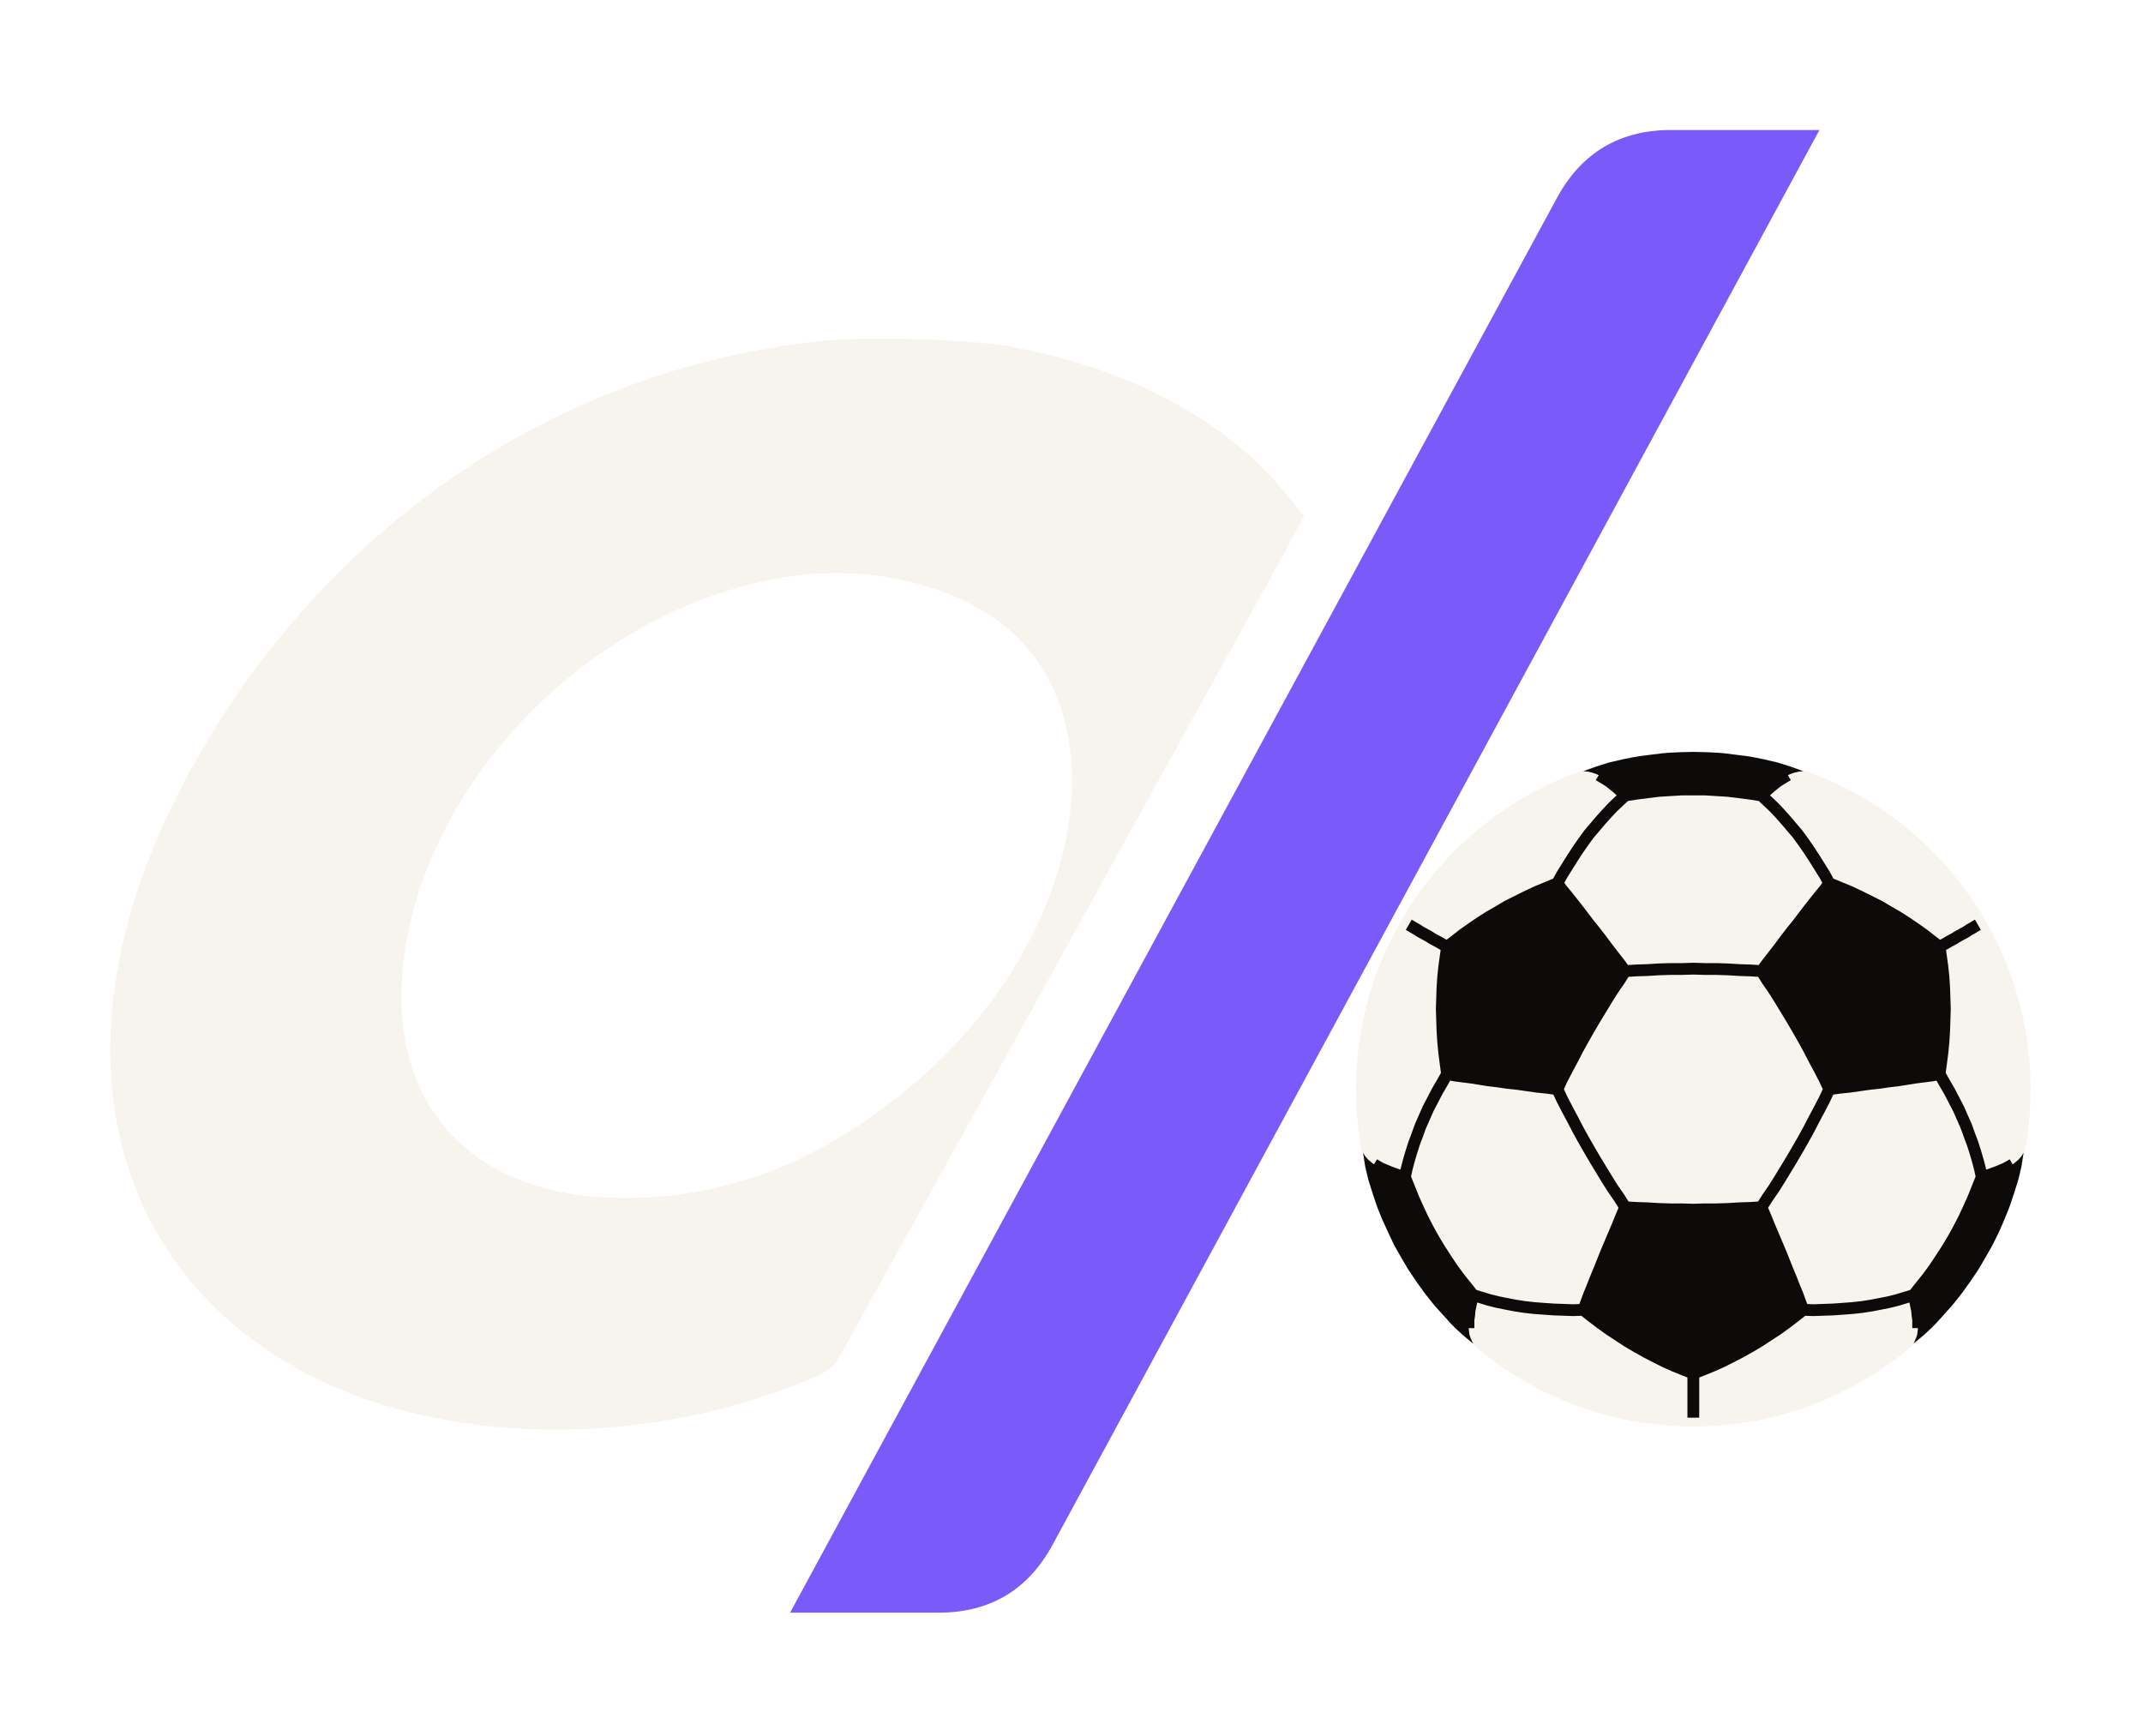
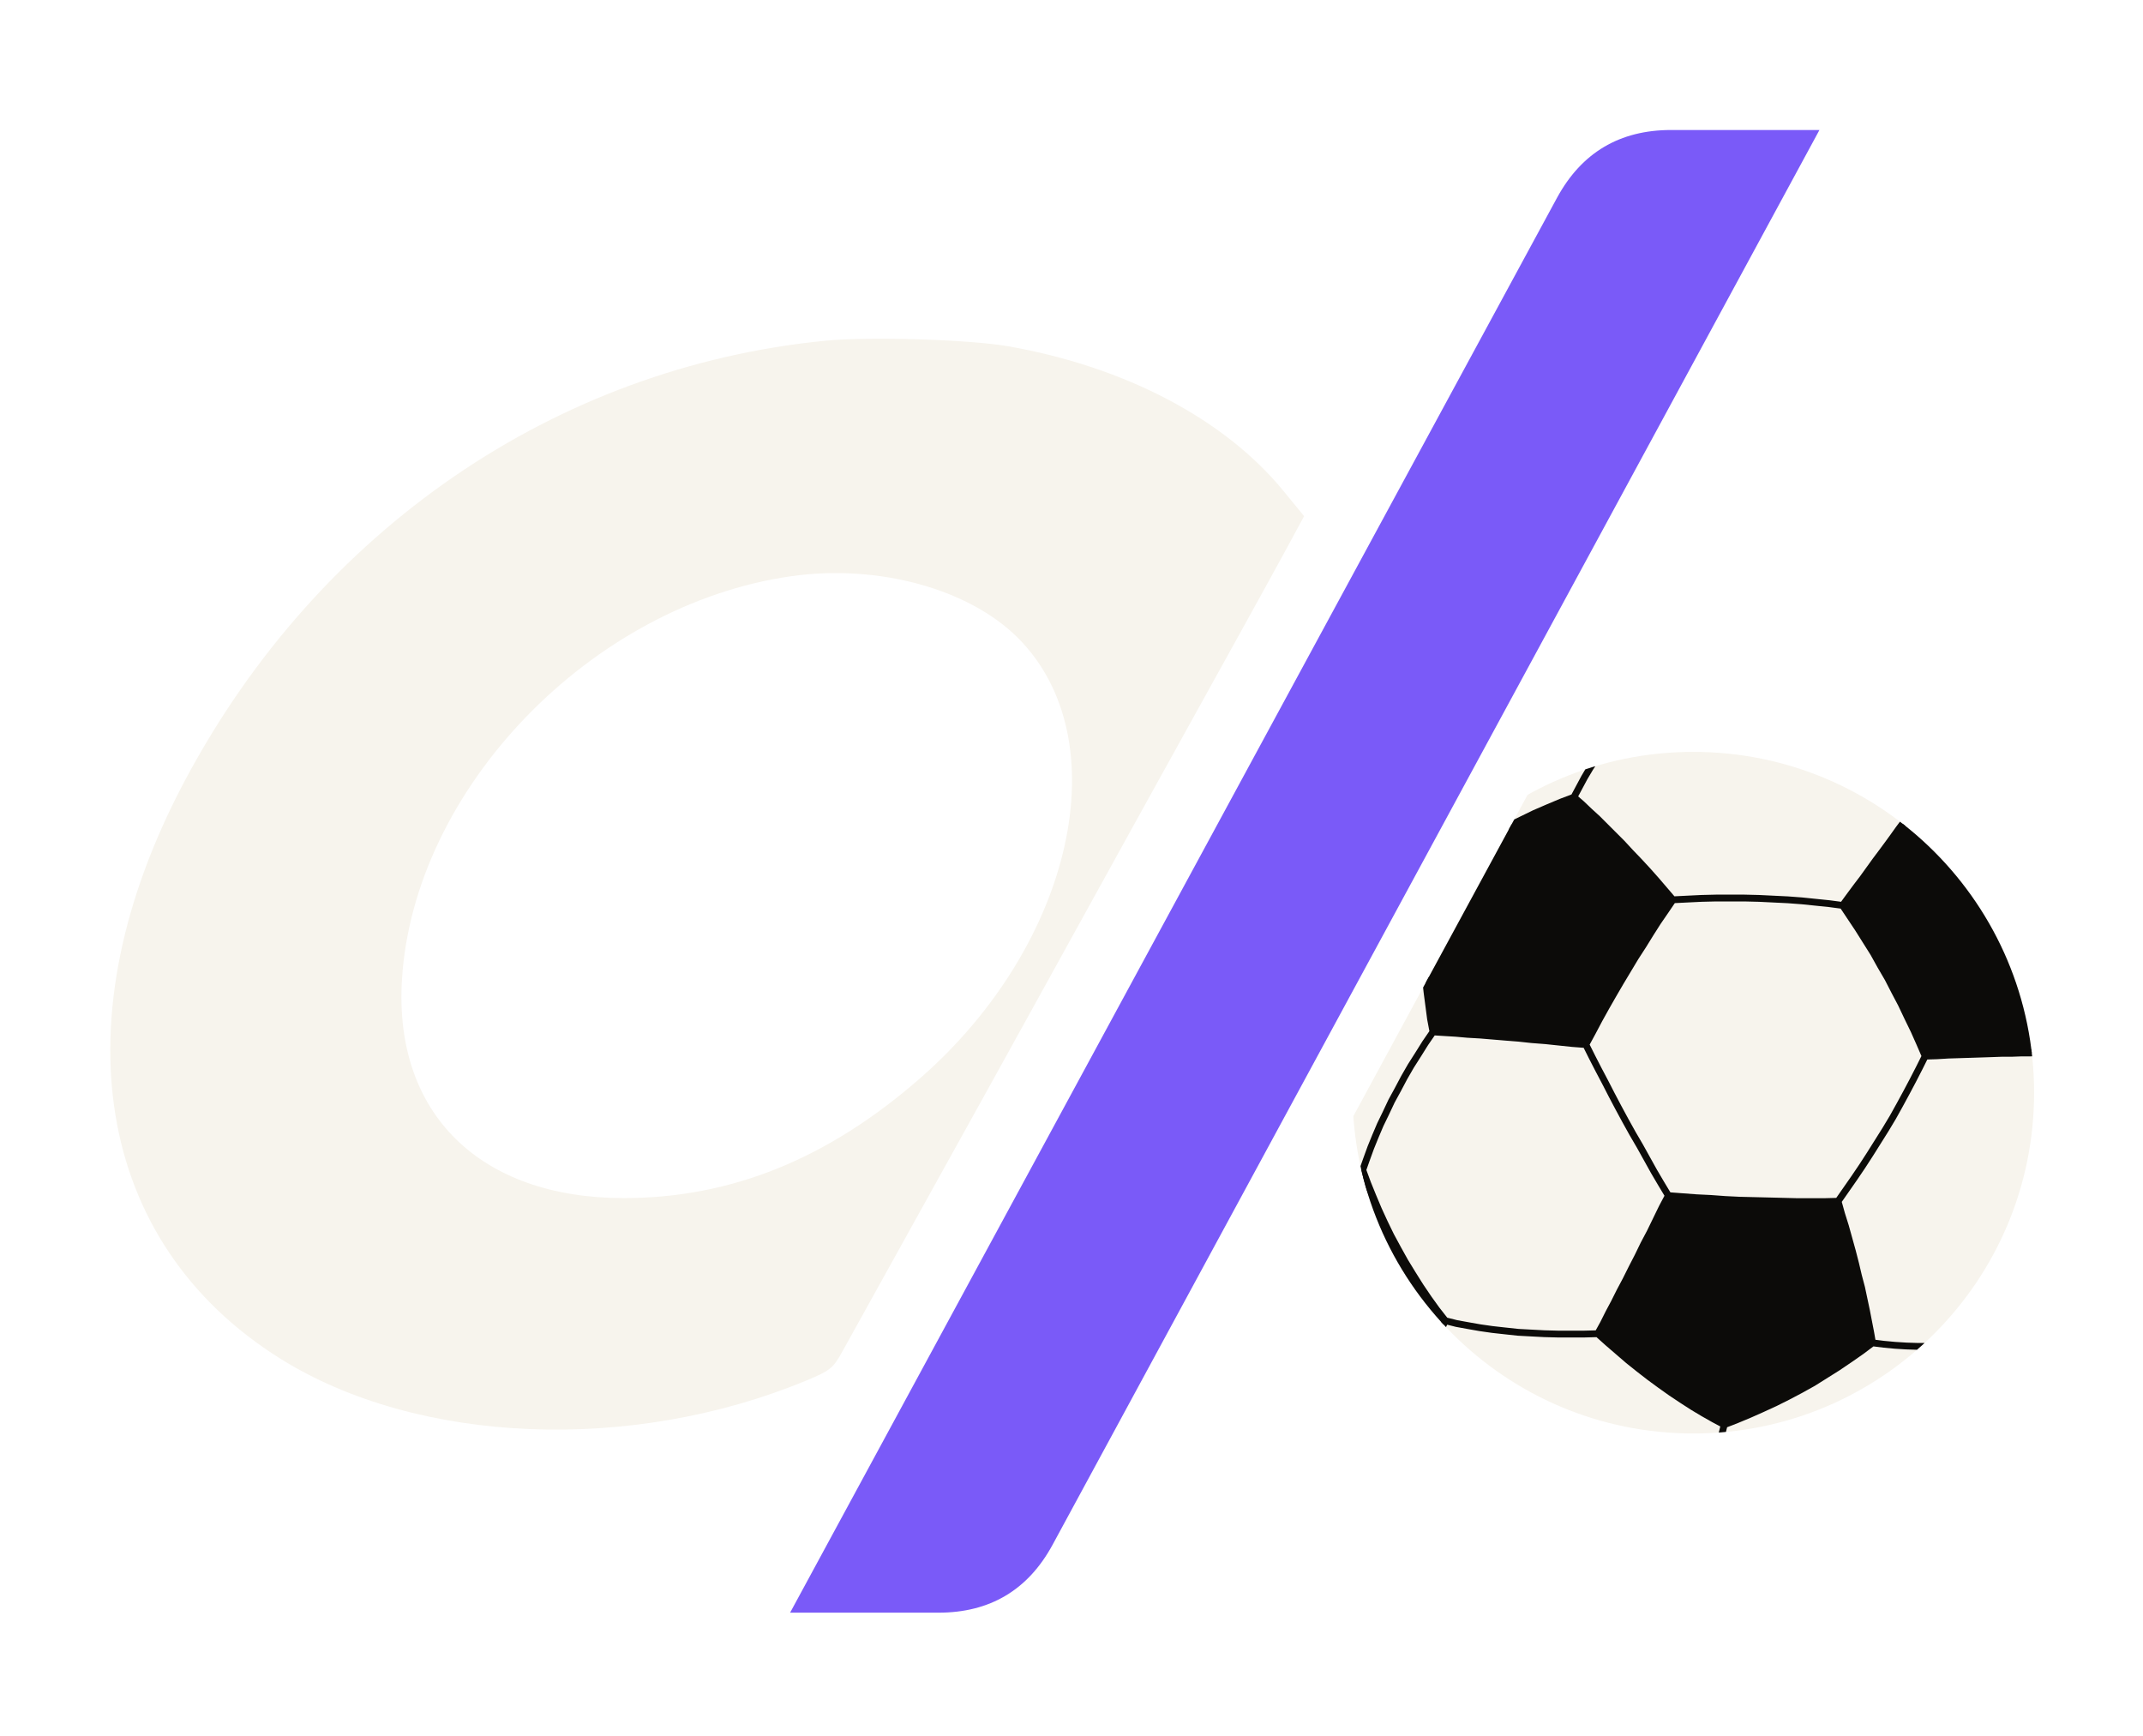
<svg xmlns="http://www.w3.org/2000/svg" viewBox="464 272 610 494">
  <clipPath id="mkc">
-     <circle cx="946" cy="582" r="96" />
+     <circle cx="946" cy="583" r="97" />
+   </clipPath>
+   <clipPath id="mkk">
+     <polygon points="916.3,466 1083,466 1083,700 789.4,700" />
  </clipPath>
  <path d="M 699 368.969 C 622.149 376.503, 554.702 422.767, 516.720 494 C 480.503 561.921, 490.986 625.681, 543.799 658.704 C 582.904 683.156, 643.733 685.647, 693.718 664.844 C 700.296 662.106, 701.188 661.381, 703.774 656.670 C 705.335 653.826, 715.862 634.850, 727.168 614.500 C 738.475 594.150, 752.685 568.500, 758.748 557.500 C 772.399 532.732, 802.995 477.400, 815.977 454 C 821.317 444.375, 827.830 432.542, 830.449 427.704 L 835.212 418.908 829.308 411.704 C 812.558 391.265, 784.245 376.389, 751 370.558 C 739.966 368.623, 711.424 367.751, 699 368.969 M 689.303 435.990 C 632.321 444.052, 581.689 496.517, 578.412 550.896 C 576.120 588.928, 600.593 613, 641.549 613 C 672.131 613, 699.727 601.820, 726.044 578.770 C 769.671 540.559, 782.539 482.354, 753.729 453.544 C 739.739 439.554, 713.892 432.512, 689.303 435.990 " fill="#f7f4ed" fill-rule="evenodd" />
  <path d="M 939.7 309.0 L 981.9 309.0 L 763.6 711.7 Q 753.1 731.0 731.1 731.0 L 688.9 731.0 L 907.2 328.3 Q 917.7 309.0 939.7 309.0 Z" fill="#7a5af8" />
-   <circle cx="946" cy="582" r="96" fill="#f7f4ed" />
-   <g clip-path="url(#mkc)">
-     <path d="M 875.9 541.5 L 875.3 545.7 L 874.8 550.1 L 874.5 554.6 L 874.4 559.2 L 874.5 563.8 L 874.8 568.5 L 875.3 573.1 L 875.9 577.7 L 879.2 578.2 L 882.8 578.7 L 886.5 579.3 L 890.4 579.8 L 894.5 580.4 L 898.7 580.9 L 903.0 581.5 L 907.3 582.0 L 909.4 577.8 L 911.6 573.5 L 913.9 569.2 L 916.3 564.9 L 918.8 560.6 L 921.4 556.4 L 924.0 552.4 L 926.6 548.4 L 924.0 545.0 L 921.4 541.6 L 918.8 538.2 L 916.3 535.0 L 913.9 531.9 L 911.6 528.9 L 909.4 526.1 L 907.3 523.4 L 903.0 525.2 L 898.7 527.1 L 894.5 529.2 L 890.4 531.5 L 886.5 533.8 L 882.8 536.3 L 879.2 538.9 Z M 977.3 644.8 L 976.1 641.7 L 974.8 638.4 L 973.4 634.9 L 971.9 631.2 L 970.3 627.4 L 968.7 623.5 L 967.1 619.5 L 965.4 615.6 L 960.7 615.9 L 955.8 616.1 L 950.9 616.2 L 946.0 616.3 L 941.1 616.2 L 936.2 616.1 L 931.3 615.9 L 926.6 615.6 L 924.9 619.5 L 923.3 623.5 L 921.7 627.4 L 920.1 631.2 L 918.6 634.9 L 917.2 638.4 L 915.9 641.7 L 914.7 644.8 L 918.3 647.7 L 922.1 650.4 L 926.0 653.0 L 930.0 655.4 L 934.0 657.6 L 938.0 659.6 L 942.0 661.4 L 946.0 662.9 L 950.0 661.4 L 954.0 659.6 L 958.0 657.6 L 962.0 655.4 L 966.0 653.0 L 969.9 650.4 L 973.7 647.7 Z M 1016.1 541.5 L 1012.8 538.9 L 1009.2 536.3 L 1005.5 533.8 L 1001.6 531.5 L 997.5 529.2 L 993.3 527.1 L 989.0 525.2 L 984.7 523.4 L 982.6 526.1 L 980.4 528.9 L 978.1 531.9 L 975.7 535.0 L 973.2 538.2 L 970.6 541.6 L 968.0 545.0 L 965.4 548.4 L 968.0 552.4 L 970.6 556.4 L 973.2 560.6 L 975.7 564.9 L 978.1 569.2 L 980.4 573.5 L 982.6 577.8 L 984.7 582.0 L 989.0 581.5 L 993.3 580.9 L 997.5 580.4 L 1001.6 579.8 L 1005.5 579.3 L 1009.2 578.7 L 1012.8 578.2 L 1016.1 577.7 L 1016.7 573.1 L 1017.2 568.5 L 1017.5 563.8 L 1017.6 559.2 L 1017.5 554.6 L 1017.2 550.1 L 1016.7 545.7 Z M 946.0 486.0 L 942.0 486.1 L 938.0 486.3 L 934.0 486.8 L 930.0 487.3 L 926.0 488.1 L 922.1 489.0 L 918.3 490.2 L 914.7 491.5 L 915.9 491.6 L 917.2 491.9 L 918.6 492.4 L 920.1 493.2 L 921.7 494.2 L 923.3 495.4 L 924.9 496.8 L 926.6 498.4 L 931.3 497.7 L 936.2 497.1 L 941.1 496.8 L 946.0 496.7 L 950.9 496.8 L 955.8 497.1 L 960.7 497.7 L 965.4 498.4 L 967.1 496.8 L 968.7 495.4 L 970.3 494.2 L 971.9 493.2 L 973.4 492.4 L 974.8 491.9 L 976.1 491.6 L 977.3 491.5 L 973.7 490.2 L 969.9 489.0 L 966.0 488.1 L 962.0 487.3 L 958.0 486.8 L 954.0 486.3 L 950.0 486.1 Z M 883.3 654.4 L 882.8 653.3 L 882.3 652.0 L 882.1 650.5 L 882.0 648.8 L 882.1 647.0 L 882.3 645.0 L 882.8 642.8 L 883.3 640.6 L 880.3 636.9 L 877.4 633.0 L 874.7 628.9 L 872.1 624.7 L 869.7 620.3 L 867.6 615.9 L 865.6 611.5 L 863.9 607.0 L 861.7 606.4 L 859.6 605.6 L 857.8 604.9 L 856.1 604.0 L 854.7 603.1 L 853.5 602.1 L 852.6 601.1 L 852.0 600.1 L 852.6 604.0 L 853.5 607.8 L 854.7 611.6 L 856.0 615.5 L 857.5 619.2 L 859.2 622.9 L 860.9 626.5 L 862.9 630.0 L 864.9 633.4 L 867.2 636.8 L 869.5 640.0 L 872.0 643.2 L 874.7 646.2 L 877.4 649.2 L 880.3 651.9 Z M 1040.0 600.1 L 1039.4 601.1 L 1038.5 602.1 L 1037.3 603.1 L 1035.9 604.0 L 1034.2 604.9 L 1032.4 605.6 L 1030.3 606.4 L 1028.1 607.0 L 1026.4 611.5 L 1024.4 615.9 L 1022.3 620.3 L 1019.9 624.7 L 1017.3 628.9 L 1014.6 633.0 L 1011.7 636.9 L 1008.7 640.6 L 1009.2 642.8 L 1009.7 645.0 L 1009.9 647.0 L 1010.0 648.8 L 1009.9 650.5 L 1009.7 652.0 L 1009.2 653.3 L 1008.7 654.4 L 1011.7 651.9 L 1014.6 649.2 L 1017.3 646.2 L 1020.0 643.2 L 1022.5 640.0 L 1024.8 636.8 L 1027.1 633.4 L 1029.1 630.0 L 1031.1 626.5 L 1032.9 622.9 L 1034.5 619.2 L 1036.0 615.5 L 1037.3 611.6 L 1038.5 607.8 L 1039.4 604.0 Z" fill="#0c0b09" />
-     <path d="M 965.4 548.4 L 962.2 548.2 L 959.1 548.1 L 955.8 547.9 L 952.6 547.8 L 949.3 547.8 L 946.0 547.7 L 942.7 547.8 L 939.4 547.8 L 936.2 547.9 L 932.9 548.1 L 929.8 548.2 L 926.6 548.4 M 926.6 548.4 L 924.9 551.1 L 923.1 553.7 L 921.4 556.4 L 919.7 559.2 L 918.0 562.0 L 916.3 564.9 L 914.7 567.7 L 913.1 570.6 L 911.6 573.5 L 910.1 576.3 L 908.6 579.2 L 907.3 582.0 M 907.3 582.0 L 908.6 584.8 L 910.1 587.7 L 911.6 590.5 L 913.1 593.4 L 914.7 596.3 L 916.3 599.1 L 918.0 602.0 L 919.7 604.8 L 921.4 607.6 L 923.1 610.3 L 924.9 612.9 L 926.6 615.6 M 926.6 615.6 L 929.8 615.8 L 932.9 615.9 L 936.2 616.1 L 939.4 616.2 L 942.7 616.2 L 946.0 616.3 L 949.3 616.2 L 952.6 616.2 L 955.8 616.1 L 959.1 615.9 L 962.2 615.8 L 965.4 615.6 M 965.4 615.6 L 967.1 612.9 L 968.9 610.3 L 970.6 607.6 L 972.3 604.8 L 974.0 602.0 L 975.7 599.1 L 977.3 596.3 L 978.9 593.4 L 980.4 590.5 L 981.9 587.7 L 983.4 584.8 L 984.7 582.0 M 984.7 582.0 L 983.4 579.2 L 981.9 576.3 L 980.4 573.5 L 978.9 570.6 L 977.3 567.7 L 975.7 564.9 L 974.0 562.0 L 972.3 559.2 L 970.6 556.4 L 968.9 553.7 L 967.1 551.1 L 965.4 548.4 M 914.7 644.8 L 915.5 642.8 L 916.3 640.6 L 917.2 638.4 L 918.1 636.1 L 919.1 633.7 L 920.1 631.2 L 921.1 628.7 L 922.2 626.1 L 923.3 623.5 L 924.4 620.9 L 925.5 618.2 L 926.6 615.6 M 926.6 615.6 L 924.9 612.9 L 923.1 610.3 L 921.4 607.6 L 919.7 604.8 L 918.0 602.0 L 916.3 599.1 L 914.7 596.3 L 913.1 593.4 L 911.6 590.5 L 910.1 587.7 L 908.6 584.8 L 907.3 582.0 M 907.3 582.0 L 904.4 581.6 L 901.5 581.3 L 898.7 580.9 L 895.9 580.5 L 893.1 580.2 L 890.4 579.8 L 887.8 579.5 L 885.3 579.1 L 882.8 578.7 L 880.4 578.4 L 878.1 578.1 L 875.9 577.7 M 875.9 577.7 L 874.5 580.2 L 873.1 582.6 L 871.8 585.1 L 870.5 587.6 L 869.4 590.1 L 868.3 592.6 L 867.4 595.1 L 866.5 597.5 L 865.7 600.0 L 865.0 602.4 L 864.4 604.7 L 863.9 607.0 M 863.9 607.0 L 865.1 610.0 L 866.3 613.0 L 867.6 615.9 L 869.0 618.9 L 870.5 621.8 L 872.1 624.7 L 873.8 627.5 L 875.6 630.3 L 877.4 633.0 L 879.3 635.6 L 881.3 638.1 L 883.3 640.6 M 883.3 640.6 L 885.6 641.3 L 887.9 642.0 L 890.3 642.6 L 892.8 643.1 L 895.4 643.6 L 898.0 644.0 L 900.7 644.3 L 903.4 644.5 L 906.2 644.7 L 909.0 644.8 L 911.8 644.9 L 914.7 644.8 M 926.6 498.4 L 924.9 500.0 L 923.1 501.7 L 921.4 503.5 L 919.7 505.4 L 918.0 507.4 L 916.3 509.4 L 914.7 511.6 L 913.1 513.9 L 911.6 516.2 L 910.1 518.6 L 908.6 521.0 L 907.3 523.4 M 907.3 523.4 L 908.6 525.2 L 910.1 527.0 L 911.6 528.9 L 913.1 530.8 L 914.7 532.9 L 916.3 535.0 L 918.0 537.1 L 919.7 539.3 L 921.4 541.6 L 923.1 543.8 L 924.9 546.1 L 926.6 548.4 M 926.6 548.4 L 929.8 548.2 L 932.9 548.1 L 936.2 547.9 L 939.4 547.8 L 942.7 547.8 L 946.0 547.7 L 949.3 547.8 L 952.6 547.8 L 955.8 547.9 L 959.1 548.1 L 962.2 548.2 L 965.4 548.4 M 965.4 548.4 L 967.1 546.1 L 968.9 543.8 L 970.6 541.6 L 972.3 539.3 L 974.0 537.1 L 975.7 535.0 L 977.3 532.9 L 978.9 530.8 L 980.4 528.9 L 981.9 527.0 L 983.4 525.2 L 984.7 523.4 M 984.7 523.4 L 983.4 521.0 L 981.9 518.6 L 980.4 516.2 L 978.9 513.9 L 977.3 511.6 L 975.7 509.4 L 974.0 507.4 L 972.3 505.4 L 970.6 503.5 L 968.9 501.7 L 967.1 500.0 L 965.4 498.4 M 965.4 498.4 L 962.2 497.9 L 959.1 497.5 L 955.8 497.1 L 952.6 496.9 L 949.3 496.7 L 946.0 496.7 L 942.7 496.7 L 939.4 496.9 L 936.2 497.1 L 932.9 497.5 L 929.8 497.9 L 926.6 498.4  M 865.0 535.2 L 865.7 535.6 L 866.5 536.1 L 867.4 536.6 L 868.3 537.2 L 869.4 537.8 L 870.5 538.4 L 871.8 539.2 L 873.1 539.9 L 874.5 540.7 L 875.9 541.5 M 875.9 541.5 L 878.1 539.8 L 880.4 538.0 L 882.8 536.3 L 885.3 534.6 L 887.8 533.0 L 890.4 531.5 L 893.1 529.9 L 895.9 528.5 L 898.7 527.1 L 901.5 525.8 L 904.4 524.6 L 907.3 523.4 M 907.3 523.4 L 908.6 521.0 L 910.1 518.6 L 911.6 516.2 L 913.1 513.9 L 914.7 511.6 L 916.3 509.4 L 918.0 507.4 L 919.7 505.4 L 921.4 503.5 L 923.1 501.7 L 924.9 500.0 L 926.6 498.4 M 926.6 498.4 L 925.5 497.3 L 924.4 496.3 L 923.3 495.4 L 922.2 494.5 L 921.1 493.8 L 920.1 493.2 L 919.1 492.6  M 863.9 607.0 L 864.4 604.7 L 865.0 602.4 L 865.7 600.0 L 866.5 597.5 L 867.4 595.1 L 868.3 592.6 L 869.4 590.1 L 870.5 587.6 L 871.8 585.1 L 873.1 582.6 L 874.5 580.2 L 875.9 577.7 M 875.9 577.7 L 875.5 574.7 L 875.1 571.6 L 874.8 568.5 L 874.6 565.4 L 874.5 562.3 L 874.4 559.2 L 874.5 556.1 L 874.6 553.1 L 874.8 550.1 L 875.1 547.2 L 875.5 544.3 L 875.9 541.5 M 875.9 541.5 L 874.5 540.7 L 873.1 539.9 L 871.8 539.2 L 870.5 538.4 L 869.4 537.8 L 868.3 537.2 L 867.4 536.6 L 866.5 536.1 L 865.7 535.6 L 865.0 535.2   M 855.1 603.4 L 856.1 604.0 L 857.2 604.6 L 858.4 605.1 L 859.6 605.6 L 861.0 606.1 L 862.4 606.6 L 863.9 607.0 M 1016.1 577.7 L 1013.9 578.1 L 1011.6 578.4 L 1009.2 578.7 L 1006.7 579.1 L 1004.2 579.5 L 1001.6 579.8 L 998.9 580.2 L 996.1 580.5 L 993.3 580.9 L 990.5 581.3 L 987.6 581.6 L 984.7 582.0 M 984.7 582.0 L 983.4 584.8 L 981.9 587.7 L 980.4 590.5 L 978.9 593.4 L 977.3 596.3 L 975.7 599.1 L 974.0 602.0 L 972.3 604.8 L 970.6 607.6 L 968.9 610.3 L 967.1 612.9 L 965.4 615.6 M 965.4 615.6 L 966.5 618.2 L 967.6 620.9 L 968.7 623.5 L 969.8 626.1 L 970.9 628.7 L 971.9 631.2 L 972.9 633.7 L 973.9 636.1 L 974.8 638.4 L 975.7 640.6 L 976.5 642.8 L 977.3 644.8 M 977.3 644.8 L 980.2 644.9 L 983.0 644.8 L 985.8 644.7 L 988.6 644.5 L 991.3 644.3 L 994.0 644.0 L 996.6 643.6 L 999.2 643.1 L 1001.7 642.6 L 1004.1 642.0 L 1006.4 641.3 L 1008.7 640.6 M 1008.7 640.6 L 1010.7 638.1 L 1012.7 635.6 L 1014.6 633.0 L 1016.4 630.3 L 1018.2 627.5 L 1019.9 624.7 L 1021.5 621.8 L 1023.0 618.9 L 1024.4 615.9 L 1025.7 613.0 L 1026.9 610.0 L 1028.1 607.0 M 1028.1 607.0 L 1027.6 604.7 L 1027.0 602.4 L 1026.3 600.0 L 1025.5 597.5 L 1024.6 595.1 L 1023.7 592.6 L 1022.6 590.1 L 1021.5 587.6 L 1020.2 585.1 L 1018.9 582.6 L 1017.5 580.2 L 1016.1 577.7  M 946.0 675.5 L 946.0 674.7 L 946.0 673.8 L 946.0 672.8 L 946.0 671.7 L 946.0 670.5 L 946.0 669.1 L 946.0 667.7 L 946.0 666.2 L 946.0 664.6 L 946.0 662.9 M 946.0 662.9 L 943.4 661.9 L 940.7 660.8 L 938.0 659.6 L 935.4 658.3 L 932.7 656.9 L 930.0 655.4 L 927.3 653.8 L 924.7 652.1 L 922.1 650.4 L 919.6 648.6 L 917.1 646.7 L 914.7 644.8 M 914.7 644.8 L 911.8 644.9 L 909.0 644.8 L 906.2 644.7 L 903.4 644.5 L 900.7 644.3 L 898.0 644.0 L 895.4 643.6 L 892.8 643.1 L 890.3 642.6 L 887.9 642.0 L 885.6 641.3 L 883.3 640.6 M 883.3 640.6 L 882.9 642.1 L 882.6 643.6 L 882.3 645.0 L 882.2 646.3 L 882.0 647.6 L 882.0 648.8 L 882.0 650.0  M 1010.0 650.0 L 1010.0 648.8 L 1010.0 647.6 L 1009.8 646.3 L 1009.7 645.0 L 1009.4 643.6 L 1009.1 642.1 L 1008.7 640.6 M 1008.7 640.6 L 1006.4 641.3 L 1004.1 642.0 L 1001.7 642.6 L 999.2 643.1 L 996.6 643.6 L 994.0 644.0 L 991.3 644.3 L 988.6 644.5 L 985.8 644.7 L 983.0 644.8 L 980.2 644.9 L 977.3 644.8 M 977.3 644.8 L 974.9 646.7 L 972.4 648.6 L 969.9 650.4 L 967.3 652.1 L 964.7 653.8 L 962.0 655.4 L 959.3 656.9 L 956.6 658.3 L 954.0 659.6 L 951.3 660.8 L 948.6 661.9 L 946.0 662.9 M 946.0 662.9 L 946.0 664.6 L 946.0 666.2 L 946.0 667.7 L 946.0 669.1 L 946.0 670.5 L 946.0 671.7 L 946.0 672.8 L 946.0 673.8 L 946.0 674.7 L 946.0 675.5   M 972.9 492.6 L 971.9 493.2 L 970.9 493.8 L 969.8 494.5 L 968.7 495.4 L 967.6 496.3 L 966.5 497.3 L 965.4 498.4 M 965.4 498.4 L 967.1 500.0 L 968.9 501.7 L 970.6 503.5 L 972.3 505.4 L 974.0 507.4 L 975.7 509.4 L 977.3 511.6 L 978.9 513.9 L 980.4 516.2 L 981.9 518.6 L 983.4 521.0 L 984.7 523.4 M 984.7 523.4 L 987.6 524.6 L 990.5 525.8 L 993.3 527.1 L 996.1 528.5 L 998.9 529.9 L 1001.6 531.5 L 1004.2 533.0 L 1006.7 534.6 L 1009.2 536.3 L 1011.6 538.0 L 1013.9 539.8 L 1016.1 541.5 M 1016.1 541.5 L 1017.5 540.7 L 1018.9 539.9 L 1020.2 539.2 L 1021.5 538.4 L 1022.6 537.8 L 1023.7 537.2 L 1024.6 536.6 L 1025.5 536.1 L 1026.3 535.6 L 1027.0 535.2    M 1027.0 535.2 L 1026.3 535.6 L 1025.5 536.1 L 1024.6 536.6 L 1023.7 537.2 L 1022.6 537.8 L 1021.5 538.4 L 1020.2 539.2 L 1018.9 539.9 L 1017.5 540.7 L 1016.1 541.5 M 1016.1 541.5 L 1016.5 544.3 L 1016.9 547.2 L 1017.2 550.1 L 1017.4 553.1 L 1017.5 556.1 L 1017.6 559.2 L 1017.5 562.3 L 1017.4 565.4 L 1017.2 568.5 L 1016.9 571.6 L 1016.5 574.7 L 1016.1 577.7 M 1016.1 577.7 L 1017.5 580.2 L 1018.9 582.6 L 1020.2 585.1 L 1021.5 587.6 L 1022.6 590.1 L 1023.7 592.6 L 1024.6 595.1 L 1025.5 597.5 L 1026.3 600.0 L 1027.0 602.4 L 1027.6 604.7 L 1028.1 607.0 M 1028.1 607.0 L 1029.6 606.6 L 1031.0 606.1 L 1032.4 605.6 L 1033.6 605.1 L 1034.8 604.6 L 1035.9 604.0 L 1036.9 603.4 " fill="none" stroke="#0c0b09" stroke-width="3.36" stroke-linejoin="round" />
+   <g clip-path="url(#mkk)">
+     <circle cx="946" cy="583" r="97" fill="#f7f4ed" />
+     <g clip-path="url(#mkc)">
+       <path d="M 1044.6 528.1 L 1040.9 524.3 L 1037.0 520.7 L 1032.8 517.1 L 1028.3 513.7 L 1023.6 510.5 L 1018.7 507.5 L 1013.7 504.7 L 1008.6 502.2 L 1006.7 504.9 L 1004.5 507.9 L 1002.2 511.1 L 999.7 514.5 L 997.0 518.1 L 994.3 521.9 L 991.4 525.7 L 988.5 529.7 L 991.8 534.6 L 995.1 539.8 L 998.3 545.1 L 1001.4 550.5 L 1004.3 556.0 L 1007.0 561.6 L 1009.6 567.1 L 1012.0 572.6 L 1016.9 572.4 L 1021.8 572.2 L 1026.5 572.0 L 1031.1 571.9 L 1035.4 571.8 L 1039.4 571.7 L 1043.2 571.7 L 1046.6 571.6 L 1047.3 566.0 L 1047.7 560.4 L 1047.8 554.8 L 1047.7 549.2 L 1047.3 543.7 L 1046.6 538.3 L 1045.7 533.1 Z M 871.9 565.7 L 876.7 566.0 L 881.8 566.4 L 887.1 566.8 L 892.5 567.2 L 898.1 567.7 L 903.9 568.2 L 909.6 568.8 L 915.4 569.3 L 918.2 564.0 L 921.2 558.6 L 924.3 553.3 L 927.4 548.0 L 930.6 542.8 L 933.8 537.7 L 937.0 532.8 L 940.2 528.1 L 936.6 523.9 L 933.0 519.8 L 929.3 515.8 L 925.7 512.0 L 922.1 508.4 L 918.7 505.0 L 915.3 501.8 L 912.0 498.9 L 906.4 501.1 L 900.8 503.5 L 895.2 506.2 L 889.8 509.0 L 884.5 512.1 L 879.4 515.3 L 874.5 518.7 L 869.8 522.2 L 869.4 527.1 L 869.2 532.3 L 869.1 537.6 L 869.3 543.1 L 869.6 548.7 L 870.2 554.4 L 871.0 560.1 Z M 954.8 677.5 L 960.2 675.4 L 965.6 673.0 L 971.1 670.4 L 976.5 667.6 L 981.9 664.5 L 987.1 661.2 L 992.1 657.8 L 997.0 654.2 L 996.2 649.8 L 995.3 645.1 L 994.2 640.2 L 993.0 635.1 L 991.7 629.9 L 990.3 624.6 L 988.8 619.3 L 987.2 613.9 L 981.4 614.0 L 975.5 614.0 L 969.5 613.9 L 963.4 613.7 L 957.2 613.5 L 951.0 613.1 L 944.9 612.7 L 938.9 612.3 L 936.3 617.5 L 933.7 622.7 L 931.1 627.9 L 928.5 632.9 L 926.0 637.9 L 923.5 642.7 L 921.1 647.2 L 918.8 651.6 L 923.1 655.4 L 927.5 659.2 L 932.1 662.8 L 936.6 666.2 L 941.2 669.4 L 945.8 672.4 L 950.3 675.1 Z M 867.8 670.2 L 868.0 668.2 L 868.5 665.9 L 869.2 663.4 L 870.0 660.7 L 871.1 657.7 L 872.3 654.6 L 873.8 651.3 L 875.4 647.9 L 871.8 643.1 L 868.3 638.1 L 865.0 632.8 L 861.9 627.4 L 859.0 621.9 L 856.4 616.3 L 854.0 610.6 L 851.9 605.0 L 848.2 604.7 L 844.8 604.3 L 841.6 603.8 L 838.6 603.3 L 836.0 602.8 L 833.6 602.1 L 831.5 601.5 L 829.8 600.8 L 830.0 606.0 L 830.5 611.3 L 831.3 616.6 L 832.4 621.7 L 833.8 626.8 L 835.5 631.8 L 837.4 636.5 L 839.6 641.1 L 842.2 645.3 L 845.1 649.4 L 848.3 653.4 L 851.8 657.2 L 855.5 660.8 L 859.4 664.2 L 863.5 667.4 Z" fill="#0c0b09" />
+       <path d="M 987.2 613.9 L 989.5 610.6 L 991.8 607.3 L 994.1 603.9 L 996.3 600.5 L 998.5 597.0 L 1000.7 593.5 L 1002.8 590.0 L 1004.8 586.4 L 1006.7 582.9 L 1008.5 579.5 L 1010.3 576.0 L 1012.0 572.6 M 1012.0 572.6 L 1010.4 568.9 L 1008.8 565.3 L 1007.0 561.6 L 1005.2 557.8 L 1003.3 554.2 L 1001.4 550.5 L 999.3 546.9 L 997.3 543.3 L 995.1 539.8 L 992.9 536.3 L 990.7 533.0 L 988.5 529.7 M 988.5 529.7 L 984.7 529.2 L 980.8 528.8 L 976.9 528.4 L 972.9 528.1 L 968.8 527.9 L 964.7 527.7 L 960.6 527.6 L 956.5 527.6 L 952.4 527.6 L 948.3 527.7 L 944.2 527.9 L 940.2 528.1 M 940.2 528.1 L 938.1 531.2 L 935.9 534.4 L 933.8 537.7 L 931.7 541.1 L 929.5 544.5 L 927.4 548.0 L 925.3 551.5 L 923.2 555.1 L 921.2 558.6 L 919.2 562.2 L 917.3 565.8 L 915.4 569.3 M 915.4 569.3 L 917.2 572.9 L 919.0 576.4 L 920.9 580.0 L 922.8 583.7 L 924.7 587.3 L 926.7 591.0 L 928.7 594.6 L 930.8 598.2 L 932.8 601.8 L 934.8 605.4 L 936.8 608.8 L 938.9 612.3 M 938.9 612.3 L 942.9 612.6 L 946.9 612.9 L 951.0 613.1 L 955.1 613.4 L 959.2 613.6 L 963.4 613.7 L 967.5 613.8 L 971.5 613.9 L 975.5 614.0 L 979.5 614.0 L 983.4 614.0 L 987.2 613.9 M 912.0 498.9 L 914.2 500.8 L 916.4 502.9 L 918.7 505.0 L 921.0 507.3 L 923.3 509.6 L 925.7 512.0 L 928.1 514.6 L 930.5 517.1 L 933.0 519.8 L 935.4 522.5 L 937.8 525.3 L 940.2 528.1 M 940.2 528.1 L 944.2 527.9 L 948.3 527.7 L 952.4 527.6 L 956.5 527.6 L 960.6 527.6 L 964.7 527.7 L 968.8 527.9 L 972.9 528.1 L 976.9 528.4 L 980.8 528.8 L 984.7 529.2 L 988.5 529.7 M 988.5 529.7 L 990.4 527.1 L 992.4 524.4 L 994.3 521.9 L 996.1 519.4 L 997.9 516.9 L 999.7 514.5 L 1001.4 512.2 L 1003.0 510.0 L 1004.5 507.9 L 1006.0 505.9 L 1007.3 504.0 L 1008.6 502.2 M 1008.6 502.2 L 1006.7 499.2 L 1004.6 496.3 L 1002.5 493.5 L 1000.2 490.8 L 997.9 488.2 L 995.6 485.6 L 993.2 483.2 L 990.7 480.9 L 988.2 478.7 L 985.6 476.7 L 983.1 474.8 L 980.5 473.1 M 980.5 473.1 L 976.7 472.2 L 972.7 471.5 L 968.8 470.9 L 964.7 470.5 L 960.7 470.1 L 956.6 469.9 L 952.4 469.8 L 948.3 469.9 L 944.2 470.1 L 940.2 470.4 L 936.2 470.9 L 932.2 471.4 M 932.2 471.4 L 930.4 473.0 L 928.6 474.8 L 926.9 476.7 L 925.1 478.7 L 923.3 480.8 L 921.6 483.1 L 919.9 485.5 L 918.3 488.0 L 916.6 490.6 L 915.0 493.3 L 913.5 496.1 L 912.0 498.9 M 1056.5 611.9 L 1056.3 608.7 L 1056.1 605.5 L 1055.7 602.2 L 1055.2 598.8 L 1054.5 595.4 L 1053.8 592.0 L 1052.9 588.5 L 1051.8 585.1 L 1050.7 581.7 L 1049.4 578.3 L 1048.1 574.9 L 1046.6 571.6 M 1046.6 571.6 L 1044.4 571.6 L 1041.9 571.7 L 1039.4 571.7 L 1036.7 571.8 L 1033.9 571.8 L 1031.1 571.9 L 1028.1 572.0 L 1025.0 572.1 L 1021.8 572.2 L 1018.6 572.3 L 1015.3 572.5 L 1012.0 572.6 M 1012.0 572.6 L 1010.3 576.0 L 1008.5 579.5 L 1006.7 582.9 L 1004.8 586.4 L 1002.8 590.0 L 1000.7 593.5 L 998.5 597.0 L 996.3 600.5 L 994.1 603.9 L 991.8 607.3 L 989.5 610.6 L 987.2 613.9 M 987.2 613.9 L 988.2 617.5 L 989.3 621.0 L 990.3 624.6 L 991.3 628.2 L 992.2 631.7 L 993.0 635.1 L 993.9 638.5 L 994.6 641.8 L 995.3 645.1 L 995.9 648.2 L 996.5 651.3 L 997.0 654.2 M 997.0 654.2 L 1000.2 654.6 L 1003.4 654.9 L 1006.6 655.1 L 1009.7 655.2 L 1012.8 655.2 L 1015.8 655.2 L 1018.7 655.1 L 1021.5 654.9 L 1024.2 654.6 L 1026.8 654.2 L 1029.3 653.7 L 1031.7 653.2 M 1031.7 653.2 L 1034.3 650.2 L 1036.8 647.1 L 1039.3 643.8 L 1041.7 640.5 L 1044.0 637.1 L 1046.1 633.6 L 1048.2 630.1 L 1050.1 626.5 L 1051.9 622.9 L 1053.6 619.2 L 1055.1 615.6 L 1056.5 611.9  M 1051.2 525.1 L 1050.6 525.3 L 1049.9 525.6 L 1049.0 526.0 L 1048.1 526.4 L 1047.0 526.9 L 1045.8 527.5 L 1044.6 528.1 M 1044.6 528.1 L 1045.4 531.4 L 1046.1 534.8 L 1046.6 538.3 L 1047.1 541.9 L 1047.5 545.5 L 1047.7 549.2 L 1047.8 552.9 L 1047.8 556.6 L 1047.7 560.4 L 1047.4 564.2 L 1047.1 567.9 L 1046.6 571.6 M 1046.6 571.6 L 1048.1 574.9 L 1049.4 578.3 L 1050.7 581.7 L 1051.8 585.1 L 1052.9 588.5 L 1053.8 592.0 L 1054.5 595.4 L 1055.2 598.8 L 1055.7 602.2 L 1056.1 605.5 L 1056.3 608.7 L 1056.5 611.9 M 1056.5 611.9 L 1057.8 611.9 L 1059.1 611.7 L 1060.2 611.6 L 1061.2 611.4 L 1062.0 611.2 L 1062.8 610.9  M 980.5 473.1 L 983.1 474.8 L 985.6 476.7 L 988.2 478.7 L 990.7 480.9 L 993.2 483.2 L 995.6 485.6 L 997.9 488.2 L 1000.2 490.8 L 1002.5 493.5 L 1004.6 496.3 L 1006.7 499.2 L 1008.6 502.2 M 1008.6 502.2 L 1012.0 503.9 L 1015.4 505.6 L 1018.7 507.5 L 1022.0 509.5 L 1025.2 511.6 L 1028.3 513.7 L 1031.3 516.0 L 1034.2 518.3 L 1037.0 520.7 L 1039.6 523.1 L 1042.2 525.6 L 1044.6 528.1 M 1044.6 528.1 L 1045.8 527.5 L 1047.0 526.9 L 1048.1 526.4 L 1049.0 526.0 L 1049.9 525.6 L 1050.6 525.3 L 1051.2 525.1   M 984.5 469.4 L 983.8 469.9 L 983.0 470.5 L 982.2 471.2 L 981.4 472.1 L 980.5 473.1 M 918.8 651.6 L 920.4 648.7 L 921.9 645.7 L 923.5 642.7 L 925.1 639.5 L 926.8 636.3 L 928.5 632.9 L 930.2 629.6 L 931.9 626.1 L 933.7 622.7 L 935.4 619.2 L 937.1 615.7 L 938.9 612.3 M 938.9 612.3 L 936.8 608.8 L 934.8 605.4 L 932.8 601.8 L 930.8 598.2 L 928.7 594.6 L 926.7 591.0 L 924.7 587.3 L 922.8 583.7 L 920.9 580.0 L 919.0 576.4 L 917.2 572.9 L 915.4 569.3 M 915.4 569.3 L 911.5 569.0 L 907.7 568.6 L 903.9 568.2 L 900.0 567.9 L 896.3 567.5 L 892.5 567.2 L 888.9 566.9 L 885.3 566.6 L 881.8 566.4 L 878.4 566.1 L 875.1 565.9 L 871.9 565.7 M 871.9 565.7 L 869.7 568.9 L 867.7 572.1 L 865.6 575.4 L 863.7 578.7 L 861.9 582.1 L 860.1 585.4 L 858.5 588.8 L 856.9 592.1 L 855.5 595.4 L 854.2 598.6 L 853.0 601.9 L 851.9 605.0 M 851.9 605.0 L 853.3 608.8 L 854.8 612.5 L 856.4 616.3 L 858.1 620.0 L 859.9 623.7 L 861.9 627.4 L 863.9 631.0 L 866.1 634.6 L 868.3 638.1 L 870.6 641.5 L 872.9 644.7 L 875.4 647.9 M 875.4 647.9 L 878.6 648.7 L 881.9 649.3 L 885.3 649.9 L 888.8 650.4 L 892.4 650.8 L 896.1 651.2 L 899.8 651.4 L 903.6 651.6 L 907.4 651.7 L 911.2 651.7 L 915.0 651.7 L 918.8 651.6 M 852.8 507.4 L 851.3 510.0 L 850.0 512.6 L 848.8 515.3 L 847.8 518.0 M 847.8 518.0 L 849.0 517.9 L 850.3 517.9 L 851.8 518.0 L 853.4 518.2 L 855.1 518.4 L 857.0 518.8 L 858.9 519.2 L 860.9 519.6 L 863.0 520.2 L 865.2 520.8 L 867.5 521.5 L 869.8 522.2 M 869.8 522.2 L 872.9 519.9 L 876.1 517.6 L 879.4 515.3 L 882.7 513.2 L 886.2 511.1 L 889.8 509.0 L 893.4 507.1 L 897.1 505.3 L 900.8 503.5 L 904.5 501.9 L 908.3 500.3 L 912.0 498.9 M 912.0 498.9 L 913.5 496.1 L 915.0 493.3 L 916.6 490.6 L 918.3 488.0 L 919.9 485.5 L 921.6 483.1 L 923.3 480.8 L 925.1 478.7 L 926.9 476.7 L 928.6 474.8 L 930.4 473.0 L 932.2 471.4 M 932.2 471.4 L 930.3 470.4 L 928.3 469.4 L 926.4 468.6 L 924.4 467.9 L 922.5 467.3 L 920.6 466.9 L 918.8 466.6 L 916.9 466.5  M 829.8 600.8 L 830.9 601.3 L 832.2 601.7 L 833.6 602.1 L 835.1 602.6 L 836.8 603.0 L 838.6 603.3 L 840.6 603.7 L 842.6 604.0 L 844.8 604.3 L 847.1 604.6 L 849.4 604.8 L 851.9 605.0 M 851.9 605.0 L 853.0 601.9 L 854.2 598.6 L 855.5 595.4 L 856.9 592.1 L 858.5 588.8 L 860.1 585.4 L 861.9 582.1 L 863.7 578.7 L 865.6 575.4 L 867.7 572.1 L 869.7 568.9 L 871.9 565.7 M 871.9 565.7 L 871.2 562.0 L 870.7 558.2 L 870.2 554.4 L 869.8 550.6 L 869.5 546.9 L 869.3 543.1 L 869.1 539.5 L 869.1 535.8 L 869.2 532.3 L 869.3 528.8 L 869.5 525.5 L 869.8 522.2 M 869.8 522.2 L 867.5 521.5 L 865.2 520.8 L 863.0 520.2 L 860.9 519.6 L 858.9 519.2 L 857.0 518.8 L 855.1 518.4 L 853.4 518.2 L 851.8 518.0 L 850.3 517.9 L 849.0 517.9 L 847.8 518.0 M 847.8 518.0 L 845.5 520.9 L 843.3 523.9 L 841.1 526.9 L 839.1 530.1 L 837.2 533.4 L 835.5 536.7 L 833.8 540.0 L 832.3 543.5 M 826.2 571.6 L 826.2 575.3 L 826.3 579.0 L 826.6 582.7 L 826.9 586.4 L 827.5 590.0 L 828.1 593.7 L 828.9 597.3 L 829.8 600.8 M 1027.2 671.3 L 1028.1 669.7 L 1028.9 667.9 L 1029.6 666.1 L 1030.2 664.1 L 1030.7 662.1 L 1031.1 660.0 L 1031.4 657.8 L 1031.6 655.5 L 1031.7 653.2 M 1031.7 653.2 L 1029.3 653.7 L 1026.8 654.2 L 1024.2 654.6 L 1021.5 654.9 L 1018.7 655.1 L 1015.8 655.2 L 1012.8 655.2 L 1009.7 655.2 L 1006.6 655.1 L 1003.4 654.9 L 1000.2 654.6 L 997.0 654.2 M 997.0 654.2 L 993.8 656.6 L 990.5 658.9 L 987.1 661.2 L 983.6 663.4 L 980.1 665.6 L 976.5 667.6 L 972.9 669.5 L 969.3 671.3 L 965.6 673.0 L 962.0 674.6 L 958.4 676.1 L 954.8 677.5 M 954.8 677.5 L 954.2 679.9 L 953.6 682.3 L 953.0 684.6 L 952.4 686.8 L 951.7 688.9 L 951.1 690.8 L 950.5 692.7 L 949.8 694.4 L 949.2 695.9 L 948.5 697.4 L 947.9 698.6 L 947.2 699.8 M 947.2 699.8 L 950.1 700.4 L 953.1 701.0 L 956.0 701.4 L 959.0 701.6 L 962.0 701.7 L 964.9 701.7  M 914.1 698.8 L 917.7 699.5 L 921.4 700.0 L 925.0 700.4 L 928.8 700.6 L 932.5 700.7 L 936.2 700.7 L 939.9 700.5 L 943.6 700.2 L 947.2 699.8 M 947.2 699.8 L 947.9 698.6 L 948.5 697.4 L 949.2 695.9 L 949.8 694.4 L 950.5 692.7 L 951.1 690.8 L 951.7 688.9 L 952.4 686.8 L 953.0 684.6 L 953.6 682.3 L 954.2 679.9 L 954.8 677.5 M 954.8 677.5 L 951.8 675.9 L 948.8 674.2 L 945.8 672.4 L 942.7 670.4 L 939.7 668.4 L 936.6 666.2 L 933.6 664.0 L 930.5 661.6 L 927.5 659.2 L 924.6 656.7 L 921.7 654.2 L 918.8 651.6 M 918.8 651.6 L 915.0 651.7 L 911.2 651.7 L 907.4 651.7 L 903.6 651.6 L 899.8 651.4 L 896.1 651.2 L 892.4 650.8 L 888.8 650.4 L 885.3 649.9 L 881.9 649.3 L 878.6 648.7 L 875.4 647.9 M 875.4 647.9 L 874.3 650.2 L 873.3 652.4 L 872.3 654.6 L 871.5 656.7 L 870.7 658.7 L 870.0 660.7 L 869.4 662.5 L 868.9 664.3 L 868.5 665.9 L 868.2 667.5 L 867.9 668.9 L 867.8 670.2 M 867.8 670.2 L 870.3 673.0 L 873.0 675.6 L 875.7 678.2 L 878.5 680.7 L 881.5 683.0 L 884.5 685.3 L 887.6 687.4 L 890.7 689.5 L 893.9 691.3" fill="none" stroke="#0c0b09" stroke-width="1.94" stroke-linejoin="round" />
+     </g>
  </g>
</svg>
